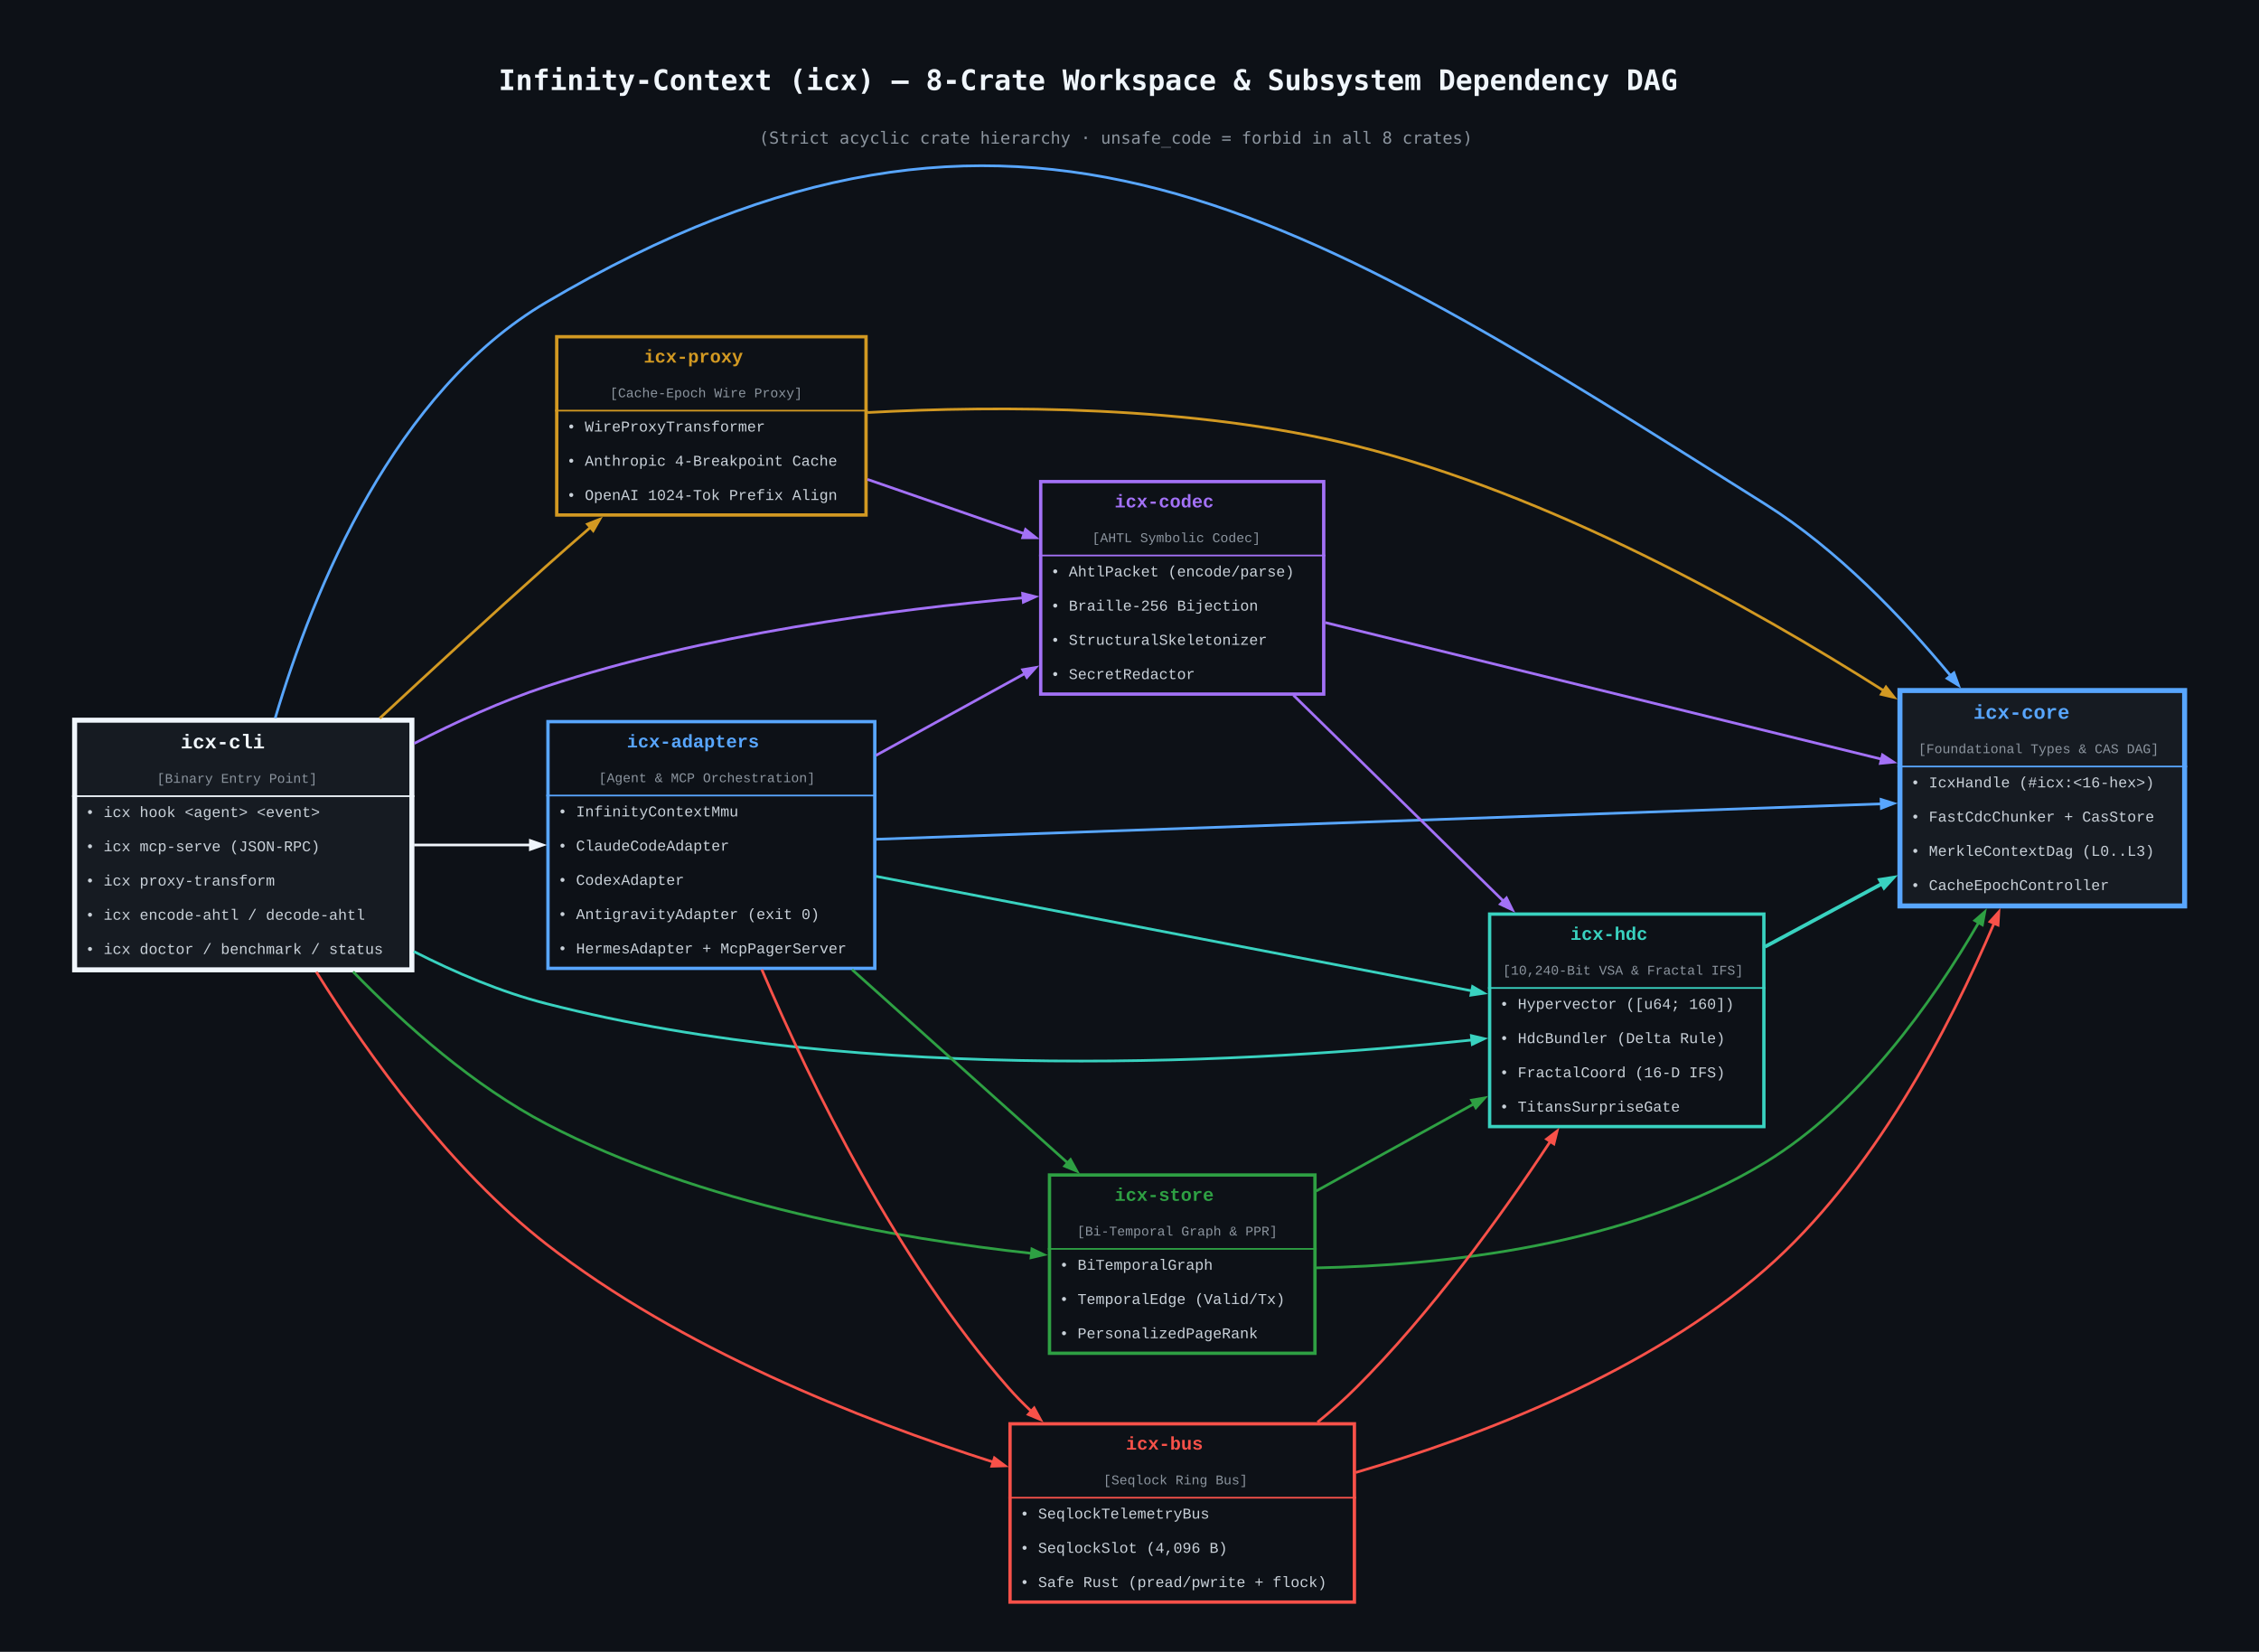
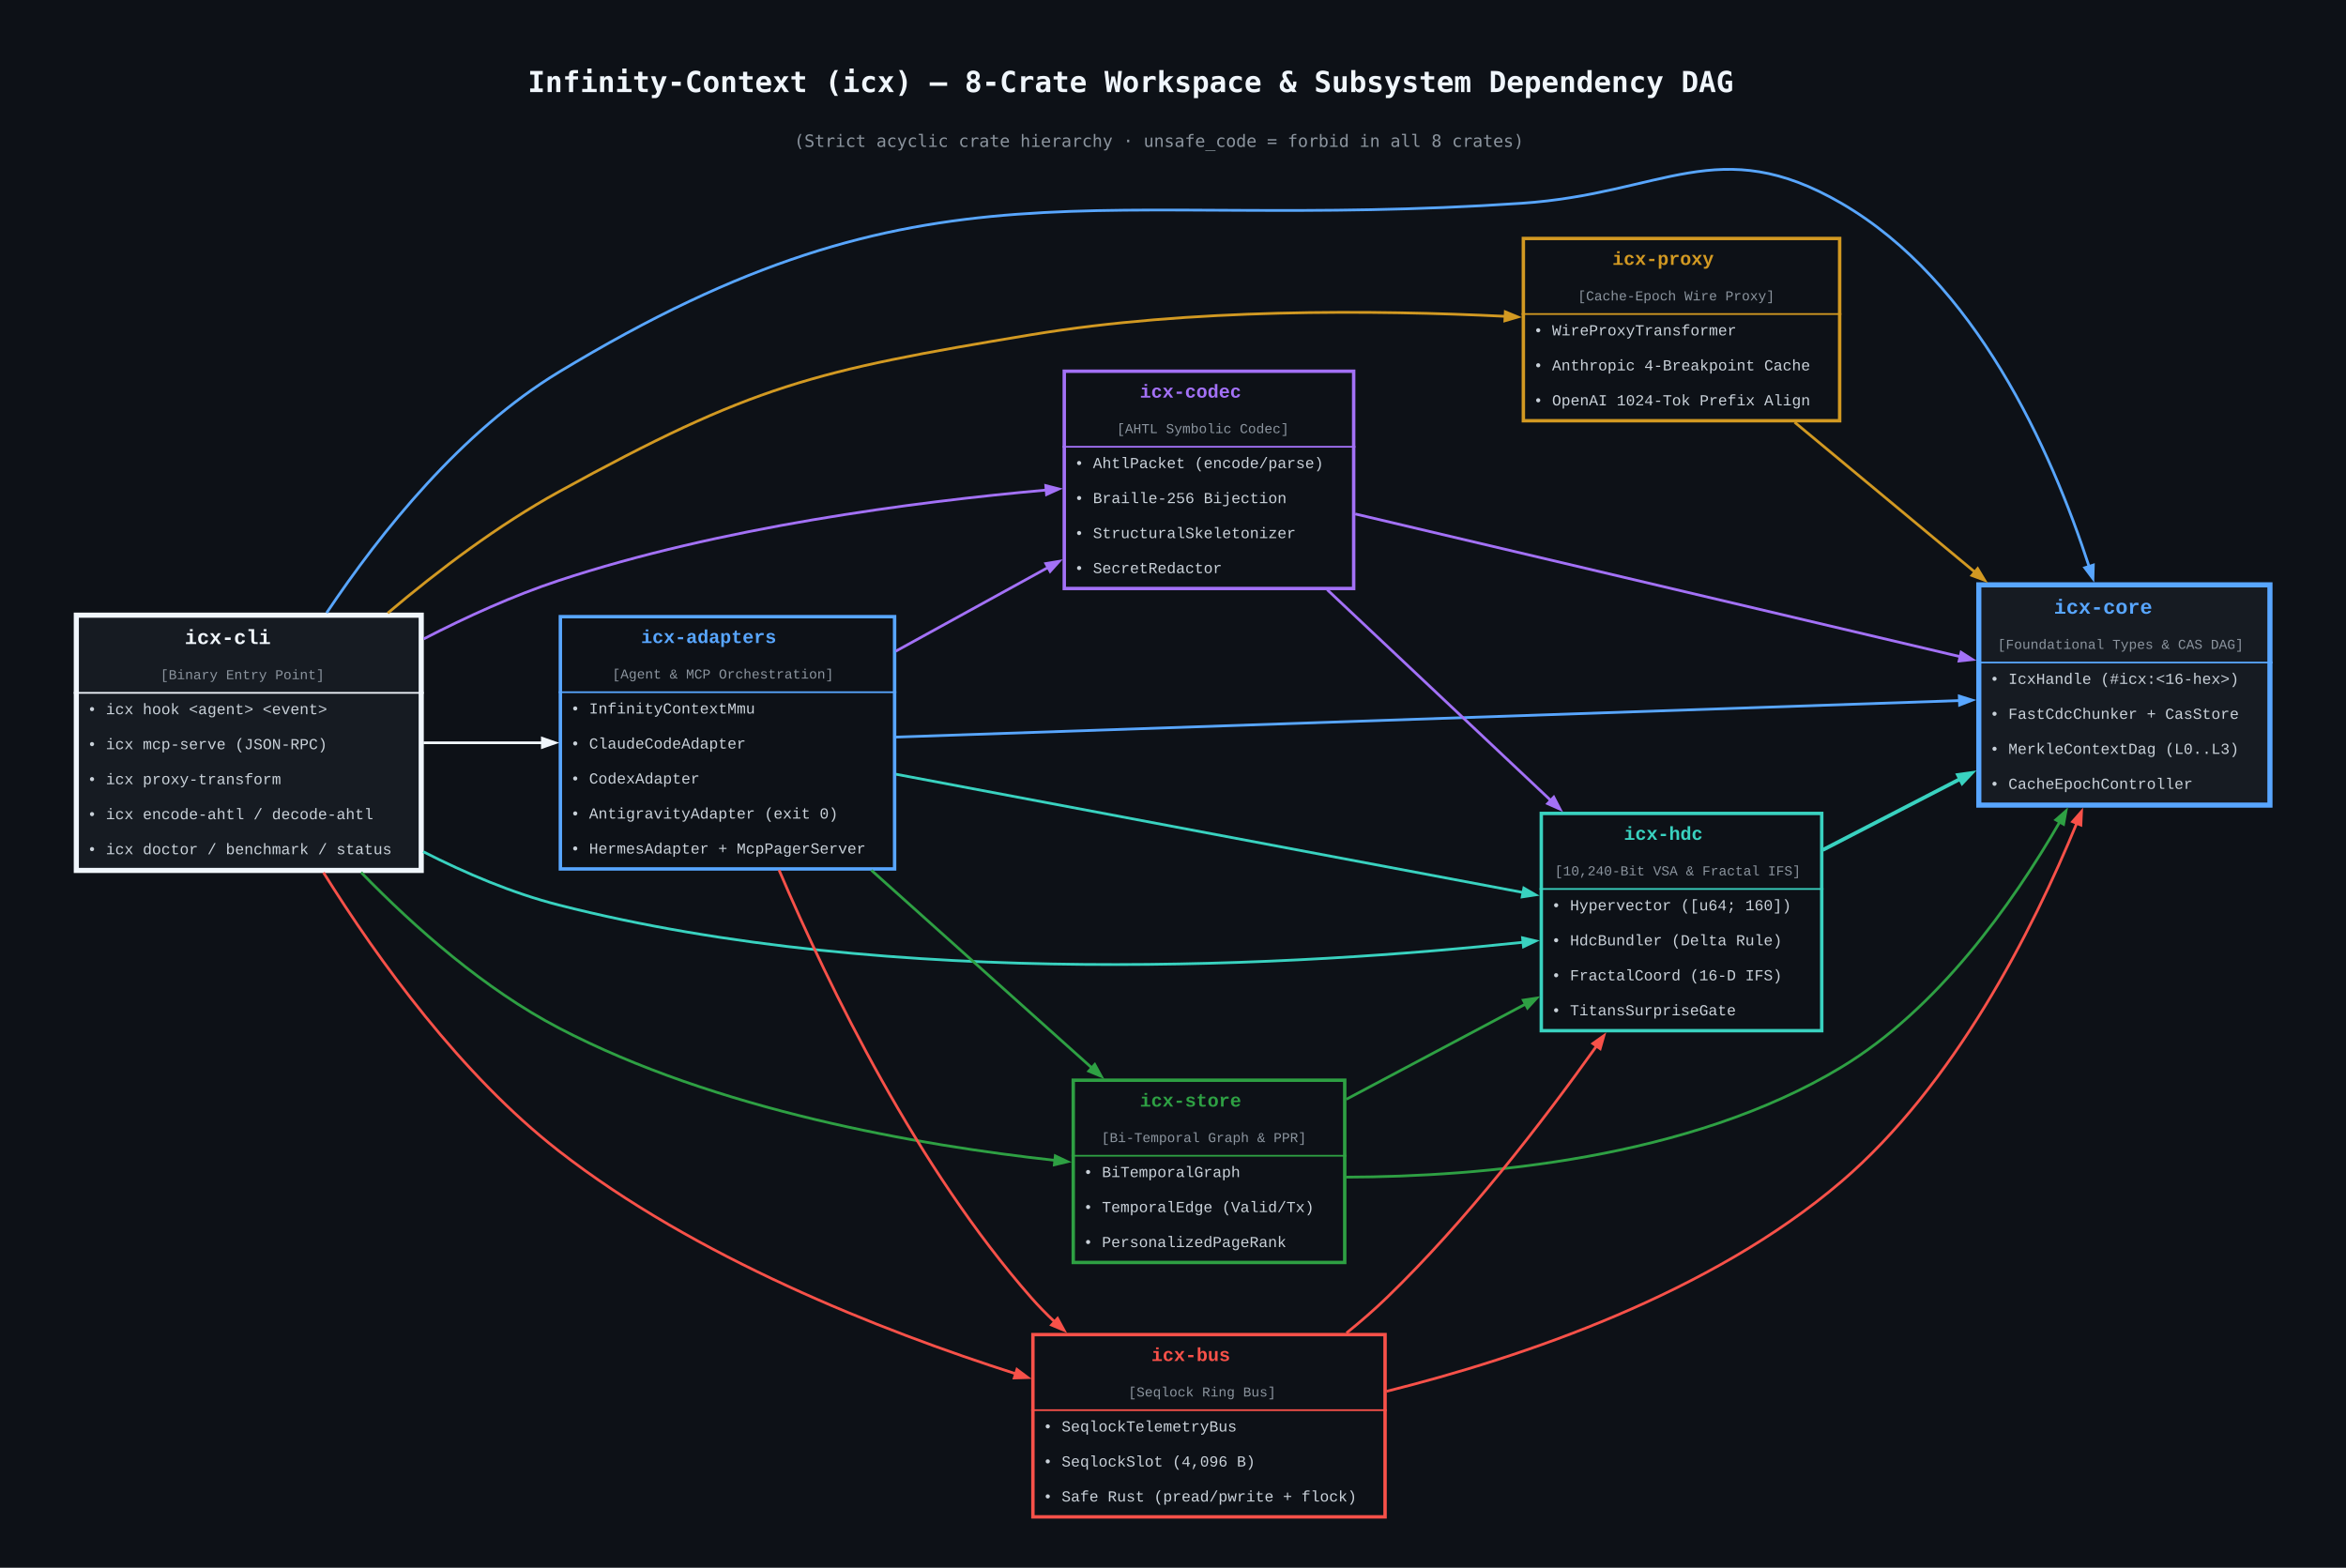
- <svg xmlns="http://www.w3.org/2000/svg" width="1353pt" height="989pt" viewBox="0.00 0.00 1353.00 989.00">
-   <g id="graph0" class="graph" transform="scale(1 1) rotate(0) translate(43.2 960.41)">
-     <polygon fill="#0d1117" stroke="none" points="-43.2,28.8 -43.2,-960.41 1309.95,-960.41 1309.95,28.8 -43.2,28.8" />
-     <text xml:space="preserve" text-anchor="start" x="255.38" y="-906.46" font-family="JetBrains Mono,Consolas,monospace" font-weight="bold" font-size="17.00" fill="#f0f6fc">Infinity-Context (icx) — 8-Crate Workspace &amp; Subsystem Dependency DAG</text>
-     <text xml:space="preserve" text-anchor="start" x="979.88" y="-906.46" font-family="JetBrains Mono,Consolas,monospace" font-size="17.00" fill="#f0f6fc">   </text>
-     <text xml:space="preserve" text-anchor="start" x="411.38" y="-874.36" font-family="JetBrains Mono,Consolas,monospace" font-size="10.00" fill="#8b949e">(Strict acyclic crate hierarchy · unsafe_code = forbid in all 8 crates)   </text>
+ <svg xmlns="http://www.w3.org/2000/svg" width="1374pt" height="918pt" viewBox="0.00 0.00 1374.00 918.00">
+   <g id="graph0" class="graph" transform="scale(1 1) rotate(0) translate(43.2 889.43)">
+     <polygon fill="#0d1117" stroke="none" points="-43.2,28.8 -43.2,-889.43 1330.95,-889.43 1330.95,28.8 -43.2,28.8" />
+     <text xml:space="preserve" text-anchor="start" x="265.88" y="-835.48" font-family="JetBrains Mono,Consolas,monospace" font-weight="bold" font-size="17.00" fill="#f0f6fc">Infinity-Context (icx) — 8-Crate Workspace &amp; Subsystem Dependency DAG</text>
+     <text xml:space="preserve" text-anchor="start" x="990.38" y="-835.48" font-family="JetBrains Mono,Consolas,monospace" font-size="17.00" fill="#f0f6fc">   </text>
+     <text xml:space="preserve" text-anchor="start" x="421.88" y="-803.38" font-family="JetBrains Mono,Consolas,monospace" font-size="10.00" fill="#8b949e">(Strict acyclic crate hierarchy · unsafe_code = forbid in all 8 crates)   </text>
    <g id="node1" class="node">
      <polygon fill="#161b22" stroke="none" points="0,-378.12 0,-530.62 205,-530.62 205,-378.12 0,-378.12" />
      <polygon fill="#f0f6fc" stroke="#f0f6fc" points="0,-483.62 0,-483.62 205,-483.62 205,-483.62 0,-483.62" />
      <polygon fill="none" stroke="#f0f6fc" stroke-width="3" points="1.5,-379.62 1.5,-529.12 203.5,-529.12 203.5,-379.62 1.5,-379.62" />
      <text xml:space="preserve" text-anchor="start" x="65" y="-512.23" font-family="JetBrains Mono,Consolas,Courier New,monospace" font-weight="bold" font-size="12.00" fill="#f0f6fc">icx-cli</text>
      <text xml:space="preserve" text-anchor="start" x="117.5" y="-512.23" font-family="JetBrains Mono,Consolas,Courier New,monospace" font-size="12.00" fill="#f0f6fc">   </text>
      <text xml:space="preserve" text-anchor="start" x="50.75" y="-491.62" font-family="JetBrains Mono,Consolas,Courier New,monospace" font-size="8.00" fill="#8b949e">[Binary Entry Point]   </text>
      <text xml:space="preserve" text-anchor="start" x="8" y="-471.12" font-family="JetBrains Mono,Consolas,Courier New,monospace" font-size="9.00" fill="#c9d1d9">• icx hook &lt;agent&gt; &lt;event&gt;   </text>
      <text xml:space="preserve" text-anchor="start" x="8" y="-450.62" font-family="JetBrains Mono,Consolas,Courier New,monospace" font-size="9.00" fill="#c9d1d9">• icx mcp-serve (JSON-RPC)   </text>
      <text xml:space="preserve" text-anchor="start" x="8" y="-430.12" font-family="JetBrains Mono,Consolas,Courier New,monospace" font-size="9.00" fill="#c9d1d9">• icx proxy-transform   </text>
      <text xml:space="preserve" text-anchor="start" x="8" y="-409.62" font-family="JetBrains Mono,Consolas,Courier New,monospace" font-size="9.00" fill="#c9d1d9">• icx encode-ahtl / decode-ahtl   </text>
      <text xml:space="preserve" text-anchor="start" x="8" y="-389.12" font-family="JetBrains Mono,Consolas,Courier New,monospace" font-size="9.00" fill="#c9d1d9">• icx doctor / benchmark / status   </text>
    </g>
    <g id="node2" class="node">
      <polygon fill="#0d1117" stroke="none" points="284,-379.5 284,-529.25 481.75,-529.25 481.75,-379.5 284,-379.5" />
      <polygon fill="#58a6ff" stroke="#58a6ff" points="284,-484 284,-484 481.75,-484 481.75,-484 284,-484" />
      <polygon fill="none" stroke="#58a6ff" stroke-width="2" points="285,-380.5 285,-528.25 480.75,-528.25 480.75,-380.5 285,-380.5" />
      <text xml:space="preserve" text-anchor="start" x="332.25" y="-512.8" font-family="JetBrains Mono,Consolas,Courier New,monospace" font-weight="bold" font-size="11.00" fill="#58a6ff">icx-adapters</text>
      <text xml:space="preserve" text-anchor="start" x="413.25" y="-512.8" font-family="JetBrains Mono,Consolas,Courier New,monospace" font-size="11.00" fill="#58a6ff">   </text>
      <text xml:space="preserve" text-anchor="start" x="315.38" y="-492" font-family="JetBrains Mono,Consolas,Courier New,monospace" font-size="8.00" fill="#8b949e">[Agent &amp; MCP Orchestration]   </text>
      <text xml:space="preserve" text-anchor="start" x="291" y="-471.5" font-family="JetBrains Mono,Consolas,Courier New,monospace" font-size="9.00" fill="#c9d1d9">• InfinityContextMmu   </text>
      <text xml:space="preserve" text-anchor="start" x="291" y="-451" font-family="JetBrains Mono,Consolas,Courier New,monospace" font-size="9.00" fill="#c9d1d9">• ClaudeCodeAdapter   </text>
      <text xml:space="preserve" text-anchor="start" x="291" y="-430.5" font-family="JetBrains Mono,Consolas,Courier New,monospace" font-size="9.00" fill="#c9d1d9">• CodexAdapter   </text>
      <text xml:space="preserve" text-anchor="start" x="291" y="-410" font-family="JetBrains Mono,Consolas,Courier New,monospace" font-size="9.00" fill="#c9d1d9">• AntigravityAdapter (exit 0)   </text>
      <text xml:space="preserve" text-anchor="start" x="291" y="-389.5" font-family="JetBrains Mono,Consolas,Courier New,monospace" font-size="9.00" fill="#c9d1d9">• HermesAdapter + McpPagerServer   </text>
    </g>
    <g id="edge1" class="edge">
      <path fill="none" stroke="#f0f6fc" stroke-width="1.6" d="M204.79,-454.38C227.5,-454.38 251.68,-454.38 274.63,-454.38" />
      <polygon fill="#f0f6fc" stroke="#f0f6fc" stroke-width="1.6" points="274.46,-457 281.96,-454.38 274.46,-451.75 274.46,-457" />
    </g>
    <g id="node3" class="node">
-       <polygon fill="#0d1117" stroke="none" points="289.25,-651 289.25,-759.75 476.5,-759.75 476.5,-651 289.25,-651" />
-       <polygon fill="#d29922" stroke="#d29922" points="289.25,-714.5 289.25,-714.5 476.5,-714.5 476.5,-714.5 289.25,-714.5" />
-       <polygon fill="none" stroke="#d29922" stroke-width="2" points="290.25,-652 290.25,-758.75 475.5,-758.75 475.5,-652 290.25,-652" />
-       <text xml:space="preserve" text-anchor="start" x="342.38" y="-743.3" font-family="JetBrains Mono,Consolas,Courier New,monospace" font-weight="bold" font-size="11.00" fill="#d29922">icx-proxy</text>
-       <text xml:space="preserve" text-anchor="start" x="403.12" y="-743.3" font-family="JetBrains Mono,Consolas,Courier New,monospace" font-size="11.00" fill="#d29922">   </text>
-       <text xml:space="preserve" text-anchor="start" x="322.12" y="-722.5" font-family="JetBrains Mono,Consolas,Courier New,monospace" font-size="8.00" fill="#8b949e">[Cache-Epoch Wire Proxy]   </text>
-       <text xml:space="preserve" text-anchor="start" x="296.25" y="-702" font-family="JetBrains Mono,Consolas,Courier New,monospace" font-size="9.00" fill="#c9d1d9">• WireProxyTransformer   </text>
-       <text xml:space="preserve" text-anchor="start" x="296.25" y="-681.5" font-family="JetBrains Mono,Consolas,Courier New,monospace" font-size="9.00" fill="#c9d1d9">• Anthropic 4-Breakpoint Cache   </text>
-       <text xml:space="preserve" text-anchor="start" x="296.25" y="-661" font-family="JetBrains Mono,Consolas,Courier New,monospace" font-size="9.00" fill="#c9d1d9">• OpenAI 1024-Tok Prefix Align   </text>
+       <polygon fill="#0d1117" stroke="none" points="848,-642 848,-750.75 1035.25,-750.75 1035.25,-642 848,-642" />
+       <polygon fill="#d29922" stroke="#d29922" points="848,-705.5 848,-705.5 1035.25,-705.5 1035.25,-705.5 848,-705.5" />
+       <polygon fill="none" stroke="#d29922" stroke-width="2" points="849,-643 849,-749.75 1034.25,-749.75 1034.25,-643 849,-643" />
+       <text xml:space="preserve" text-anchor="start" x="901.12" y="-734.3" font-family="JetBrains Mono,Consolas,Courier New,monospace" font-weight="bold" font-size="11.00" fill="#d29922">icx-proxy</text>
+       <text xml:space="preserve" text-anchor="start" x="961.88" y="-734.3" font-family="JetBrains Mono,Consolas,Courier New,monospace" font-size="11.00" fill="#d29922">   </text>
+       <text xml:space="preserve" text-anchor="start" x="880.88" y="-713.5" font-family="JetBrains Mono,Consolas,Courier New,monospace" font-size="8.00" fill="#8b949e">[Cache-Epoch Wire Proxy]   </text>
+       <text xml:space="preserve" text-anchor="start" x="855" y="-693" font-family="JetBrains Mono,Consolas,Courier New,monospace" font-size="9.00" fill="#c9d1d9">• WireProxyTransformer   </text>
+       <text xml:space="preserve" text-anchor="start" x="855" y="-672.5" font-family="JetBrains Mono,Consolas,Courier New,monospace" font-size="9.00" fill="#c9d1d9">• Anthropic 4-Breakpoint Cache   </text>
+       <text xml:space="preserve" text-anchor="start" x="855" y="-652" font-family="JetBrains Mono,Consolas,Courier New,monospace" font-size="9.00" fill="#c9d1d9">• OpenAI 1024-Tok Prefix Align   </text>
    </g>
    <g id="edge2" class="edge">
-       <path fill="none" stroke="#d29922" stroke-width="1.6" d="M184.23,-530.26C215.19,-559.05 251.01,-591.98 284,-621.38 292.49,-628.94 301.46,-636.81 310.39,-644.56" />
-       <polygon fill="#d29922" stroke="#d29922" stroke-width="1.6" points="308.65,-646.53 316.04,-649.46 312.09,-642.56 308.65,-646.53" />
+       <path fill="none" stroke="#d29922" stroke-width="1.6" d="M183.88,-530.32C213.64,-555.5 248.75,-582.02 284,-601.38 397.61,-663.77 432.88,-672.16 560.75,-693.38 653.87,-708.83 761.61,-707.94 838.51,-704.15" />
+       <polygon fill="#d29922" stroke="#d29922" stroke-width="1.6" points="838.43,-706.78 845.79,-703.77 838.16,-701.54 838.43,-706.78" />
    </g>
    <g id="node4" class="node">
      <polygon fill="#0d1117" stroke="none" points="579.12,-543.75 579.12,-673 750.62,-673 750.62,-543.75 579.12,-543.75" />
      <polygon fill="#a371f7" stroke="#a371f7" points="579.12,-627.75 579.12,-627.75 750.62,-627.75 750.62,-627.75 579.12,-627.75" />
      <polygon fill="none" stroke="#a371f7" stroke-width="2" points="580.12,-544.75 580.12,-672 749.62,-672 749.62,-544.75 580.12,-544.75" />
      <text xml:space="preserve" text-anchor="start" x="624.38" y="-656.55" font-family="JetBrains Mono,Consolas,Courier New,monospace" font-weight="bold" font-size="11.00" fill="#a371f7">icx-codec</text>
      <text xml:space="preserve" text-anchor="start" x="685.12" y="-656.55" font-family="JetBrains Mono,Consolas,Courier New,monospace" font-size="11.00" fill="#a371f7">   </text>
      <text xml:space="preserve" text-anchor="start" x="610.88" y="-635.75" font-family="JetBrains Mono,Consolas,Courier New,monospace" font-size="8.00" fill="#8b949e">[AHTL Symbolic Codec]   </text>
      <text xml:space="preserve" text-anchor="start" x="586.12" y="-615.25" font-family="JetBrains Mono,Consolas,Courier New,monospace" font-size="9.00" fill="#c9d1d9">• AhtlPacket (encode/parse)   </text>
      <text xml:space="preserve" text-anchor="start" x="586.12" y="-594.75" font-family="JetBrains Mono,Consolas,Courier New,monospace" font-size="9.00" fill="#c9d1d9">• Braille-256 Bijection   </text>
      <text xml:space="preserve" text-anchor="start" x="586.12" y="-574.25" font-family="JetBrains Mono,Consolas,Courier New,monospace" font-size="9.00" fill="#c9d1d9">• StructuralSkeletonizer   </text>
      <text xml:space="preserve" text-anchor="start" x="586.12" y="-553.75" font-family="JetBrains Mono,Consolas,Courier New,monospace" font-size="9.00" fill="#c9d1d9">• SecretRedactor   </text>
    </g>
    <g id="edge3" class="edge">
      <path fill="none" stroke="#a371f7" stroke-width="1.6" d="M204.95,-515.22C230.08,-528.19 257.44,-540.59 284,-549.38 378.34,-580.56 491.44,-595.43 569.56,-602.41" />
      <polygon fill="#a371f7" stroke="#a371f7" stroke-width="1.6" points="569.28,-605.02 576.97,-603.06 569.73,-599.79 569.28,-605.02" />
    </g>
    <g id="node5" class="node">
      <polygon fill="#0d1117" stroke="none" points="584.38,-149 584.38,-257.75 745.38,-257.75 745.38,-149 584.38,-149" />
      <polygon fill="#2ea043" stroke="#2ea043" points="584.38,-212.5 584.38,-212.5 745.38,-212.5 745.38,-212.5 584.38,-212.5" />
      <polygon fill="none" stroke="#2ea043" stroke-width="2" points="585.38,-150 585.38,-256.75 744.38,-256.75 744.38,-150 585.38,-150" />
      <text xml:space="preserve" text-anchor="start" x="624.38" y="-241.3" font-family="JetBrains Mono,Consolas,Courier New,monospace" font-weight="bold" font-size="11.00" fill="#2ea043">icx-store</text>
      <text xml:space="preserve" text-anchor="start" x="685.12" y="-241.3" font-family="JetBrains Mono,Consolas,Courier New,monospace" font-size="11.00" fill="#2ea043">   </text>
      <text xml:space="preserve" text-anchor="start" x="601.88" y="-220.5" font-family="JetBrains Mono,Consolas,Courier New,monospace" font-size="8.00" fill="#8b949e">[Bi-Temporal Graph &amp; PPR]   </text>
      <text xml:space="preserve" text-anchor="start" x="591.38" y="-200" font-family="JetBrains Mono,Consolas,Courier New,monospace" font-size="9.00" fill="#c9d1d9">• BiTemporalGraph   </text>
      <text xml:space="preserve" text-anchor="start" x="591.38" y="-179.5" font-family="JetBrains Mono,Consolas,Courier New,monospace" font-size="9.00" fill="#c9d1d9">• TemporalEdge (Valid/Tx)   </text>
      <text xml:space="preserve" text-anchor="start" x="591.38" y="-159" font-family="JetBrains Mono,Consolas,Courier New,monospace" font-size="9.00" fill="#c9d1d9">• PersonalizedPageRank   </text>
    </g>
    <g id="edge5" class="edge">
      <path fill="none" stroke="#2ea043" stroke-width="1.6" d="M168.28,-378.49C200.01,-345.84 240.69,-310.04 284,-287.38 376.16,-239.15 494.89,-218.55 574.89,-209.79" />
      <polygon fill="#2ea043" stroke="#2ea043" stroke-width="1.6" points="574.86,-212.43 582.04,-209.03 574.31,-207.21 574.86,-212.43" />
    </g>
    <g id="node6" class="node">
      <polygon fill="#0d1117" stroke="none" points="560.75,0 560.75,-108.75 769,-108.75 769,0 560.75,0" />
      <polygon fill="#f85149" stroke="#f85149" points="560.75,-63.5 560.75,-63.5 769,-63.5 769,-63.5 560.75,-63.5" />
      <polygon fill="none" stroke="#f85149" stroke-width="2" points="561.75,-1 561.75,-107.75 768,-107.75 768,-1 561.75,-1" />
      <text xml:space="preserve" text-anchor="start" x="631.12" y="-92.3" font-family="JetBrains Mono,Consolas,Courier New,monospace" font-weight="bold" font-size="11.00" fill="#f85149">icx-bus</text>
      <text xml:space="preserve" text-anchor="start" x="678.38" y="-92.3" font-family="JetBrains Mono,Consolas,Courier New,monospace" font-size="11.00" fill="#f85149">   </text>
      <text xml:space="preserve" text-anchor="start" x="617.62" y="-71.5" font-family="JetBrains Mono,Consolas,Courier New,monospace" font-size="8.00" fill="#8b949e">[Seqlock Ring Bus]   </text>
      <text xml:space="preserve" text-anchor="start" x="567.75" y="-51" font-family="JetBrains Mono,Consolas,Courier New,monospace" font-size="9.00" fill="#c9d1d9">• SeqlockTelemetryBus   </text>
      <text xml:space="preserve" text-anchor="start" x="567.75" y="-30.5" font-family="JetBrains Mono,Consolas,Courier New,monospace" font-size="9.00" fill="#c9d1d9">• SeqlockSlot (4,096 B)   </text>
      <text xml:space="preserve" text-anchor="start" x="567.75" y="-10" font-family="JetBrains Mono,Consolas,Courier New,monospace" font-size="9.00" fill="#c9d1d9">• Safe Rust (pread/pwrite + flock)   </text>
    </g>
    <g id="edge4" class="edge">
      <path fill="none" stroke="#f85149" stroke-width="1.6" d="M146.26,-378.37C178.52,-326.71 226.91,-259.91 284,-215.38 363.95,-153.02 471.62,-110.4 551.91,-84.75" />
      <polygon fill="#f85149" stroke="#f85149" stroke-width="1.6" points="552.4,-87.35 558.76,-82.59 550.82,-82.34 552.4,-87.35" />
    </g>
    <g id="node7" class="node">
-       <polygon fill="#0d1117" stroke="none" points="848,-284.75 848,-414 1014.25,-414 1014.25,-284.75 848,-284.75" />
-       <polygon fill="#39d2c0" stroke="#39d2c0" points="848,-368.75 848,-368.75 1014.25,-368.75 1014.25,-368.75 848,-368.75" />
-       <polygon fill="none" stroke="#39d2c0" stroke-width="2" points="849,-285.75 849,-413 1013.25,-413 1013.25,-285.75 849,-285.75" />
-       <text xml:space="preserve" text-anchor="start" x="897.38" y="-397.55" font-family="JetBrains Mono,Consolas,Courier New,monospace" font-weight="bold" font-size="11.00" fill="#39d2c0">icx-hdc</text>
-       <text xml:space="preserve" text-anchor="start" x="944.62" y="-397.55" font-family="JetBrains Mono,Consolas,Courier New,monospace" font-size="11.00" fill="#39d2c0">   </text>
-       <text xml:space="preserve" text-anchor="start" x="856.88" y="-376.75" font-family="JetBrains Mono,Consolas,Courier New,monospace" font-size="8.00" fill="#8b949e">[10,240-Bit VSA &amp; Fractal IFS]   </text>
-       <text xml:space="preserve" text-anchor="start" x="855" y="-356.25" font-family="JetBrains Mono,Consolas,Courier New,monospace" font-size="9.00" fill="#c9d1d9">• Hypervector ([u64; 160])   </text>
-       <text xml:space="preserve" text-anchor="start" x="855" y="-335.75" font-family="JetBrains Mono,Consolas,Courier New,monospace" font-size="9.00" fill="#c9d1d9">• HdcBundler (Delta Rule)   </text>
-       <text xml:space="preserve" text-anchor="start" x="855" y="-315.25" font-family="JetBrains Mono,Consolas,Courier New,monospace" font-size="9.00" fill="#c9d1d9">• FractalCoord (16-D IFS)   </text>
-       <text xml:space="preserve" text-anchor="start" x="855" y="-294.75" font-family="JetBrains Mono,Consolas,Courier New,monospace" font-size="9.00" fill="#c9d1d9">• TitansSurpriseGate   </text>
+       <polygon fill="#0d1117" stroke="none" points="858.5,-284.75 858.5,-414 1024.75,-414 1024.75,-284.75 858.5,-284.75" />
+       <polygon fill="#39d2c0" stroke="#39d2c0" points="858.5,-368.75 858.5,-368.75 1024.75,-368.75 1024.75,-368.75 858.5,-368.75" />
+       <polygon fill="none" stroke="#39d2c0" stroke-width="2" points="859.5,-285.75 859.5,-413 1023.75,-413 1023.75,-285.75 859.5,-285.75" />
+       <text xml:space="preserve" text-anchor="start" x="907.88" y="-397.55" font-family="JetBrains Mono,Consolas,Courier New,monospace" font-weight="bold" font-size="11.00" fill="#39d2c0">icx-hdc</text>
+       <text xml:space="preserve" text-anchor="start" x="955.12" y="-397.55" font-family="JetBrains Mono,Consolas,Courier New,monospace" font-size="11.00" fill="#39d2c0">   </text>
+       <text xml:space="preserve" text-anchor="start" x="867.38" y="-376.75" font-family="JetBrains Mono,Consolas,Courier New,monospace" font-size="8.00" fill="#8b949e">[10,240-Bit VSA &amp; Fractal IFS]   </text>
+       <text xml:space="preserve" text-anchor="start" x="865.5" y="-356.25" font-family="JetBrains Mono,Consolas,Courier New,monospace" font-size="9.00" fill="#c9d1d9">• Hypervector ([u64; 160])   </text>
+       <text xml:space="preserve" text-anchor="start" x="865.5" y="-335.75" font-family="JetBrains Mono,Consolas,Courier New,monospace" font-size="9.00" fill="#c9d1d9">• HdcBundler (Delta Rule)   </text>
+       <text xml:space="preserve" text-anchor="start" x="865.5" y="-315.25" font-family="JetBrains Mono,Consolas,Courier New,monospace" font-size="9.00" fill="#c9d1d9">• FractalCoord (16-D IFS)   </text>
+       <text xml:space="preserve" text-anchor="start" x="865.5" y="-294.75" font-family="JetBrains Mono,Consolas,Courier New,monospace" font-size="9.00" fill="#c9d1d9">• TitansSurpriseGate   </text>
    </g>
    <g id="edge6" class="edge">
-       <path fill="none" stroke="#39d2c0" stroke-width="1.6" d="M204.65,-390.61C229.68,-377.84 257.07,-366.25 284,-359.38 476.42,-310.25 711.66,-324.28 838.51,-337.61" />
-       <polygon fill="#39d2c0" stroke="#39d2c0" stroke-width="1.6" points="838.05,-340.2 845.79,-338.39 838.61,-334.98 838.05,-340.2" />
+       <path fill="none" stroke="#39d2c0" stroke-width="1.6" d="M204.65,-390.61C229.68,-377.84 257.06,-366.25 284,-359.38 480.22,-309.3 720.26,-323.9 848.84,-337.53" />
+       <polygon fill="#39d2c0" stroke="#39d2c0" stroke-width="1.6" points="848.52,-340.14 856.26,-338.33 849.08,-334.92 848.52,-340.14" />
    </g>
    <g id="node8" class="node">
-       <polygon fill="#161b22" stroke="none" points="1093.25,-416.38 1093.25,-548.38 1266.75,-548.38 1266.75,-416.38 1093.25,-416.38" />
-       <polygon fill="#58a6ff" stroke="#58a6ff" points="1093.25,-501.38 1093.25,-501.38 1266.75,-501.38 1266.75,-501.38 1093.25,-501.38" />
-       <polygon fill="none" stroke="#58a6ff" stroke-width="3" points="1094.75,-417.88 1094.75,-546.88 1265.25,-546.88 1265.25,-417.88 1094.75,-417.88" />
-       <text xml:space="preserve" text-anchor="start" x="1138.75" y="-529.98" font-family="JetBrains Mono,Consolas,Courier New,monospace" font-weight="bold" font-size="12.00" fill="#58a6ff">icx-core</text>
-       <text xml:space="preserve" text-anchor="start" x="1198.75" y="-529.98" font-family="JetBrains Mono,Consolas,Courier New,monospace" font-size="12.00" fill="#58a6ff">   </text>
-       <text xml:space="preserve" text-anchor="start" x="1105.75" y="-509.38" font-family="JetBrains Mono,Consolas,Courier New,monospace" font-size="8.00" fill="#8b949e">[Foundational Types &amp; CAS DAG]   </text>
-       <text xml:space="preserve" text-anchor="start" x="1101.25" y="-488.88" font-family="JetBrains Mono,Consolas,Courier New,monospace" font-size="9.00" fill="#c9d1d9">• IcxHandle (#icx:&lt;16-hex&gt;)   </text>
-       <text xml:space="preserve" text-anchor="start" x="1101.25" y="-468.38" font-family="JetBrains Mono,Consolas,Courier New,monospace" font-size="9.00" fill="#c9d1d9">• FastCdcChunker + CasStore   </text>
-       <text xml:space="preserve" text-anchor="start" x="1101.25" y="-447.88" font-family="JetBrains Mono,Consolas,Courier New,monospace" font-size="9.00" fill="#c9d1d9">• MerkleContextDag (L0..L3)   </text>
-       <text xml:space="preserve" text-anchor="start" x="1101.25" y="-427.38" font-family="JetBrains Mono,Consolas,Courier New,monospace" font-size="9.00" fill="#c9d1d9">• CacheEpochController   </text>
+       <polygon fill="#161b22" stroke="none" points="1114.25,-416.38 1114.25,-548.38 1287.75,-548.38 1287.75,-416.38 1114.25,-416.38" />
+       <polygon fill="#58a6ff" stroke="#58a6ff" points="1114.25,-501.38 1114.25,-501.38 1287.75,-501.38 1287.75,-501.38 1114.25,-501.38" />
+       <polygon fill="none" stroke="#58a6ff" stroke-width="3" points="1115.75,-417.88 1115.75,-546.88 1286.25,-546.88 1286.25,-417.88 1115.75,-417.88" />
+       <text xml:space="preserve" text-anchor="start" x="1159.75" y="-529.98" font-family="JetBrains Mono,Consolas,Courier New,monospace" font-weight="bold" font-size="12.00" fill="#58a6ff">icx-core</text>
+       <text xml:space="preserve" text-anchor="start" x="1219.75" y="-529.98" font-family="JetBrains Mono,Consolas,Courier New,monospace" font-size="12.00" fill="#58a6ff">   </text>
+       <text xml:space="preserve" text-anchor="start" x="1126.75" y="-509.38" font-family="JetBrains Mono,Consolas,Courier New,monospace" font-size="8.00" fill="#8b949e">[Foundational Types &amp; CAS DAG]   </text>
+       <text xml:space="preserve" text-anchor="start" x="1122.25" y="-488.88" font-family="JetBrains Mono,Consolas,Courier New,monospace" font-size="9.00" fill="#c9d1d9">• IcxHandle (#icx:&lt;16-hex&gt;)   </text>
+       <text xml:space="preserve" text-anchor="start" x="1122.25" y="-468.38" font-family="JetBrains Mono,Consolas,Courier New,monospace" font-size="9.00" fill="#c9d1d9">• FastCdcChunker + CasStore   </text>
+       <text xml:space="preserve" text-anchor="start" x="1122.25" y="-447.88" font-family="JetBrains Mono,Consolas,Courier New,monospace" font-size="9.00" fill="#c9d1d9">• MerkleContextDag (L0..L3)   </text>
+       <text xml:space="preserve" text-anchor="start" x="1122.25" y="-427.38" font-family="JetBrains Mono,Consolas,Courier New,monospace" font-size="9.00" fill="#c9d1d9">• CacheEpochController   </text>
    </g>
    <g id="edge7" class="edge">
-       <path fill="none" stroke="#58a6ff" stroke-width="1.6" d="M121.65,-530.4C144.8,-608.49 193.19,-725.94 284,-779.38 567.53,-946.23 735.75,-833.49 1014.25,-658.38 1056.92,-631.54 1095.91,-591.01 1125.23,-555.6" />
-       <polygon fill="#58a6ff" stroke="#58a6ff" stroke-width="1.6" points="1127.09,-557.47 1129.8,-550 1123.02,-554.14 1127.09,-557.47" />
+       <path fill="none" stroke="#58a6ff" stroke-width="1.6" d="M148.09,-530.46C179.99,-578.16 227.23,-636.94 284,-671.38 501.6,-803.36 594.08,-753.22 848,-770.38 931.03,-775.99 963.26,-812.13 1035.25,-770.38 1113.7,-724.88 1157.96,-626.42 1180.42,-557.35" />
+       <polygon fill="#58a6ff" stroke="#58a6ff" stroke-width="1.6" points="1182.82,-558.48 1182.59,-550.54 1177.81,-556.89 1182.82,-558.48" />
    </g>
    <g id="edge8" class="edge">
      <path fill="none" stroke="#a371f7" stroke-width="1.6" d="M481.41,-508.02C510.43,-523.98 542.13,-541.42 570.86,-557.21" />
      <polygon fill="#a371f7" stroke="#a371f7" stroke-width="1.6" points="569.31,-559.36 577.15,-560.67 571.84,-554.76 569.31,-559.36" />
    </g>
    <g id="edge9" class="edge">
      <path fill="none" stroke="#2ea043" stroke-width="1.6" d="M467.13,-379.75C508.4,-342.74 557.61,-298.64 596.48,-263.79" />
      <polygon fill="#2ea043" stroke="#2ea043" stroke-width="1.6" points="597.98,-265.97 601.81,-259.01 594.47,-262.06 597.98,-265.97" />
    </g>
    <g id="edge10" class="edge">
      <path fill="none" stroke="#f85149" stroke-width="1.6" d="M413.07,-379.83C442.94,-309.91 494.34,-205.06 560.75,-129.38 565.02,-124.51 569.65,-119.78 574.52,-115.22" />
      <polygon fill="#f85149" stroke="#f85149" stroke-width="1.6" points="576.19,-117.25 580,-110.27 572.67,-113.35 576.19,-117.25" />
    </g>
    <g id="edge11" class="edge">
-       <path fill="none" stroke="#39d2c0" stroke-width="1.6" d="M481.53,-435.6C582.66,-416.17 739.43,-386.03 838.34,-367.02" />
-       <polygon fill="#39d2c0" stroke="#39d2c0" stroke-width="1.6" points="838.77,-369.61 845.64,-365.61 837.78,-364.45 838.77,-369.61" />
+       <path fill="none" stroke="#39d2c0" stroke-width="1.6" d="M481.49,-435.97C585.12,-416.42 747.62,-385.77 848.93,-366.67" />
+       <polygon fill="#39d2c0" stroke="#39d2c0" stroke-width="1.6" points="849.28,-369.27 856.16,-365.3 848.3,-364.11 849.28,-369.27" />
    </g>
    <g id="edge12" class="edge">
-       <path fill="none" stroke="#58a6ff" stroke-width="1.6" d="M481.37,-457.81C634.96,-463.22 931.39,-473.66 1083.64,-479.02" />
-       <polygon fill="#58a6ff" stroke="#58a6ff" stroke-width="1.6" points="1083.45,-481.64 1091.04,-479.28 1083.64,-476.39 1083.45,-481.64" />
+       <path fill="none" stroke="#58a6ff" stroke-width="1.6" d="M481.51,-457.72C639.3,-463.14 948.43,-473.74 1104.71,-479.11" />
+       <polygon fill="#58a6ff" stroke="#58a6ff" stroke-width="1.6" points="1104.31,-481.72 1111.9,-479.35 1104.49,-476.47 1104.31,-481.72" />
    </g>
    <g id="edge13" class="edge">
-       <path fill="none" stroke="#a371f7" stroke-width="1.6" d="M476.33,-673.34C506.5,-662.89 540.02,-651.28 570.27,-640.8" />
-       <polygon fill="#a371f7" stroke="#a371f7" stroke-width="1.6" points="571.03,-643.32 577.26,-638.38 569.32,-638.36 571.03,-643.32" />
+       <path fill="none" stroke="#d29922" stroke-width="1.6" d="M1007.9,-642.1C1040.02,-615.39 1079.16,-582.85 1113.72,-554.12" />
+       <polygon fill="#d29922" stroke="#d29922" stroke-width="1.6" points="1115.06,-556.41 1119.15,-549.6 1111.71,-552.37 1115.06,-556.41" />
    </g>
    <g id="edge14" class="edge">
-       <path fill="none" stroke="#d29922" stroke-width="1.6" d="M476.42,-713.37C555.39,-717.63 671.32,-717.77 769,-693.38 885.01,-664.4 1005.23,-597.4 1085.24,-546.62" />
-       <polygon fill="#d29922" stroke="#d29922" stroke-width="1.6" points="1086.39,-549 1091.3,-542.75 1083.57,-544.57 1086.39,-549" />
+       <path fill="none" stroke="#a371f7" stroke-width="1.6" d="M734.14,-544.02C773.96,-506.49 824.24,-459.09 865.22,-420.46" />
+       <polygon fill="#a371f7" stroke="#a371f7" stroke-width="1.6" points="866.81,-422.56 870.47,-415.51 863.21,-418.74 866.81,-422.56" />
    </g>
    <g id="edge15" class="edge">
-       <path fill="none" stroke="#a371f7" stroke-width="1.6" d="M731.53,-544.02C769.83,-506.49 818.19,-459.09 857.6,-420.46" />
-       <polygon fill="#a371f7" stroke="#a371f7" stroke-width="1.6" points="859.1,-422.67 862.62,-415.54 855.42,-418.92 859.1,-422.67" />
+       <path fill="none" stroke="#a371f7" stroke-width="1.6" d="M750.51,-588.41C846.97,-565.65 1004.25,-528.55 1104.88,-504.81" />
+       <polygon fill="#a371f7" stroke="#a371f7" stroke-width="1.6" points="1105.38,-507.39 1112.08,-503.12 1104.18,-502.28 1105.38,-507.39" />
    </g>
    <g id="edge16" class="edge">
-       <path fill="none" stroke="#a371f7" stroke-width="1.6" d="M750.61,-587.57C842.34,-565.04 988.32,-529.2 1083.91,-505.73" />
-       <polygon fill="#a371f7" stroke="#a371f7" stroke-width="1.6" points="1084.28,-508.34 1090.93,-504 1083.02,-503.24 1084.28,-508.34" />
+       <path fill="none" stroke="#2ea043" stroke-width="1.6" d="M745.34,-245.6C778.22,-263.07 816.51,-283.42 850.43,-301.44" />
+       <polygon fill="#2ea043" stroke="#2ea043" stroke-width="1.6" points="848.96,-303.64 856.81,-304.84 851.42,-299 848.96,-303.64" />
    </g>
    <g id="edge17" class="edge">
-       <path fill="none" stroke="#2ea043" stroke-width="1.6" d="M745.16,-247.18C774.9,-263.61 808.91,-282.4 839.59,-299.35" />
-       <polygon fill="#2ea043" stroke="#2ea043" stroke-width="1.6" points="838.2,-301.58 846.03,-302.91 840.73,-296.99 838.2,-301.58" />
+       <path fill="none" stroke="#2ea043" stroke-width="1.6" d="M745.2,-199.98C824.21,-200.2 946.25,-210.58 1035.25,-264.38 1091.48,-298.36 1135.08,-359.37 1163.27,-408.22" />
+       <polygon fill="#2ea043" stroke="#2ea043" stroke-width="1.6" points="1160.83,-409.24 1166.81,-414.47 1165.39,-406.65 1160.83,-409.24" />
    </g>
    <g id="edge18" class="edge">
-       <path fill="none" stroke="#2ea043" stroke-width="1.6" d="M745.33,-201.14C819.96,-202.59 932.12,-214.19 1014.25,-264.38 1070.22,-298.57 1113.78,-359.41 1142.02,-408.15" />
-       <polygon fill="#2ea043" stroke="#2ea043" stroke-width="1.6" points="1139.57,-409.15 1145.57,-414.37 1144.13,-406.55 1139.57,-409.15" />
+       <path fill="none" stroke="#f85149" stroke-width="1.6" d="M745.43,-108.69C753.66,-115.34 761.68,-122.3 769,-129.38 815.32,-174.16 859.84,-231.8 891.93,-276.85" />
+       <polygon fill="#f85149" stroke="#f85149" stroke-width="1.6" points="889.69,-278.24 896.17,-282.84 893.98,-275.2 889.69,-278.24" />
    </g>
    <g id="edge19" class="edge">
-       <path fill="none" stroke="#f85149" stroke-width="1.6" d="M745.91,-108.69C754.01,-115.31 761.87,-122.26 769,-129.38 813.67,-173.89 855.48,-231.65 885.31,-276.81" />
-       <polygon fill="#f85149" stroke="#f85149" stroke-width="1.6" points="883.1,-278.24 889.41,-283.07 887.49,-275.36 883.1,-278.24" />
+       <path fill="none" stroke="#f85149" stroke-width="1.6" d="M768.8,-74.52C848.82,-94.5 958.72,-131.86 1035.25,-197.38 1101.28,-253.9 1147.01,-343.86 1173.24,-407.58" />
+       <polygon fill="#f85149" stroke="#f85149" stroke-width="1.6" points="1170.66,-408.18 1175.91,-414.14 1175.52,-406.2 1170.66,-408.18" />
    </g>
    <g id="edge20" class="edge">
-       <path fill="none" stroke="#f85149" stroke-width="1.6" d="M768.75,-78.59C843.63,-100.4 943.84,-138.69 1014.25,-200.38 1078.68,-256.82 1124.44,-344.85 1151.13,-407.53" />
-       <polygon fill="#f85149" stroke="#f85149" stroke-width="1.6" points="1148.67,-408.46 1153.99,-414.36 1153.51,-406.42 1148.67,-408.46" />
-     </g>
-     <g id="edge21" class="edge">
-       <path fill="none" stroke="#39d2c0" stroke-width="2.2" d="M1013.99,-393.48C1036.44,-405.57 1060.97,-418.79 1084.09,-431.24" />
-       <polygon fill="#39d2c0" stroke="#39d2c0" stroke-width="2.2" points="1082.77,-433.52 1090.62,-434.76 1085.26,-428.89 1082.77,-433.52" />
+       <path fill="none" stroke="#39d2c0" stroke-width="2.2" d="M1024.41,-391.64C1050.09,-404.91 1078.65,-419.67 1105.15,-433.36" />
+       <polygon fill="#39d2c0" stroke="#39d2c0" stroke-width="2.2" points="1103.6,-435.52 1111.47,-436.63 1106.01,-430.85 1103.6,-435.52" />
    </g>
  </g>
</svg>
